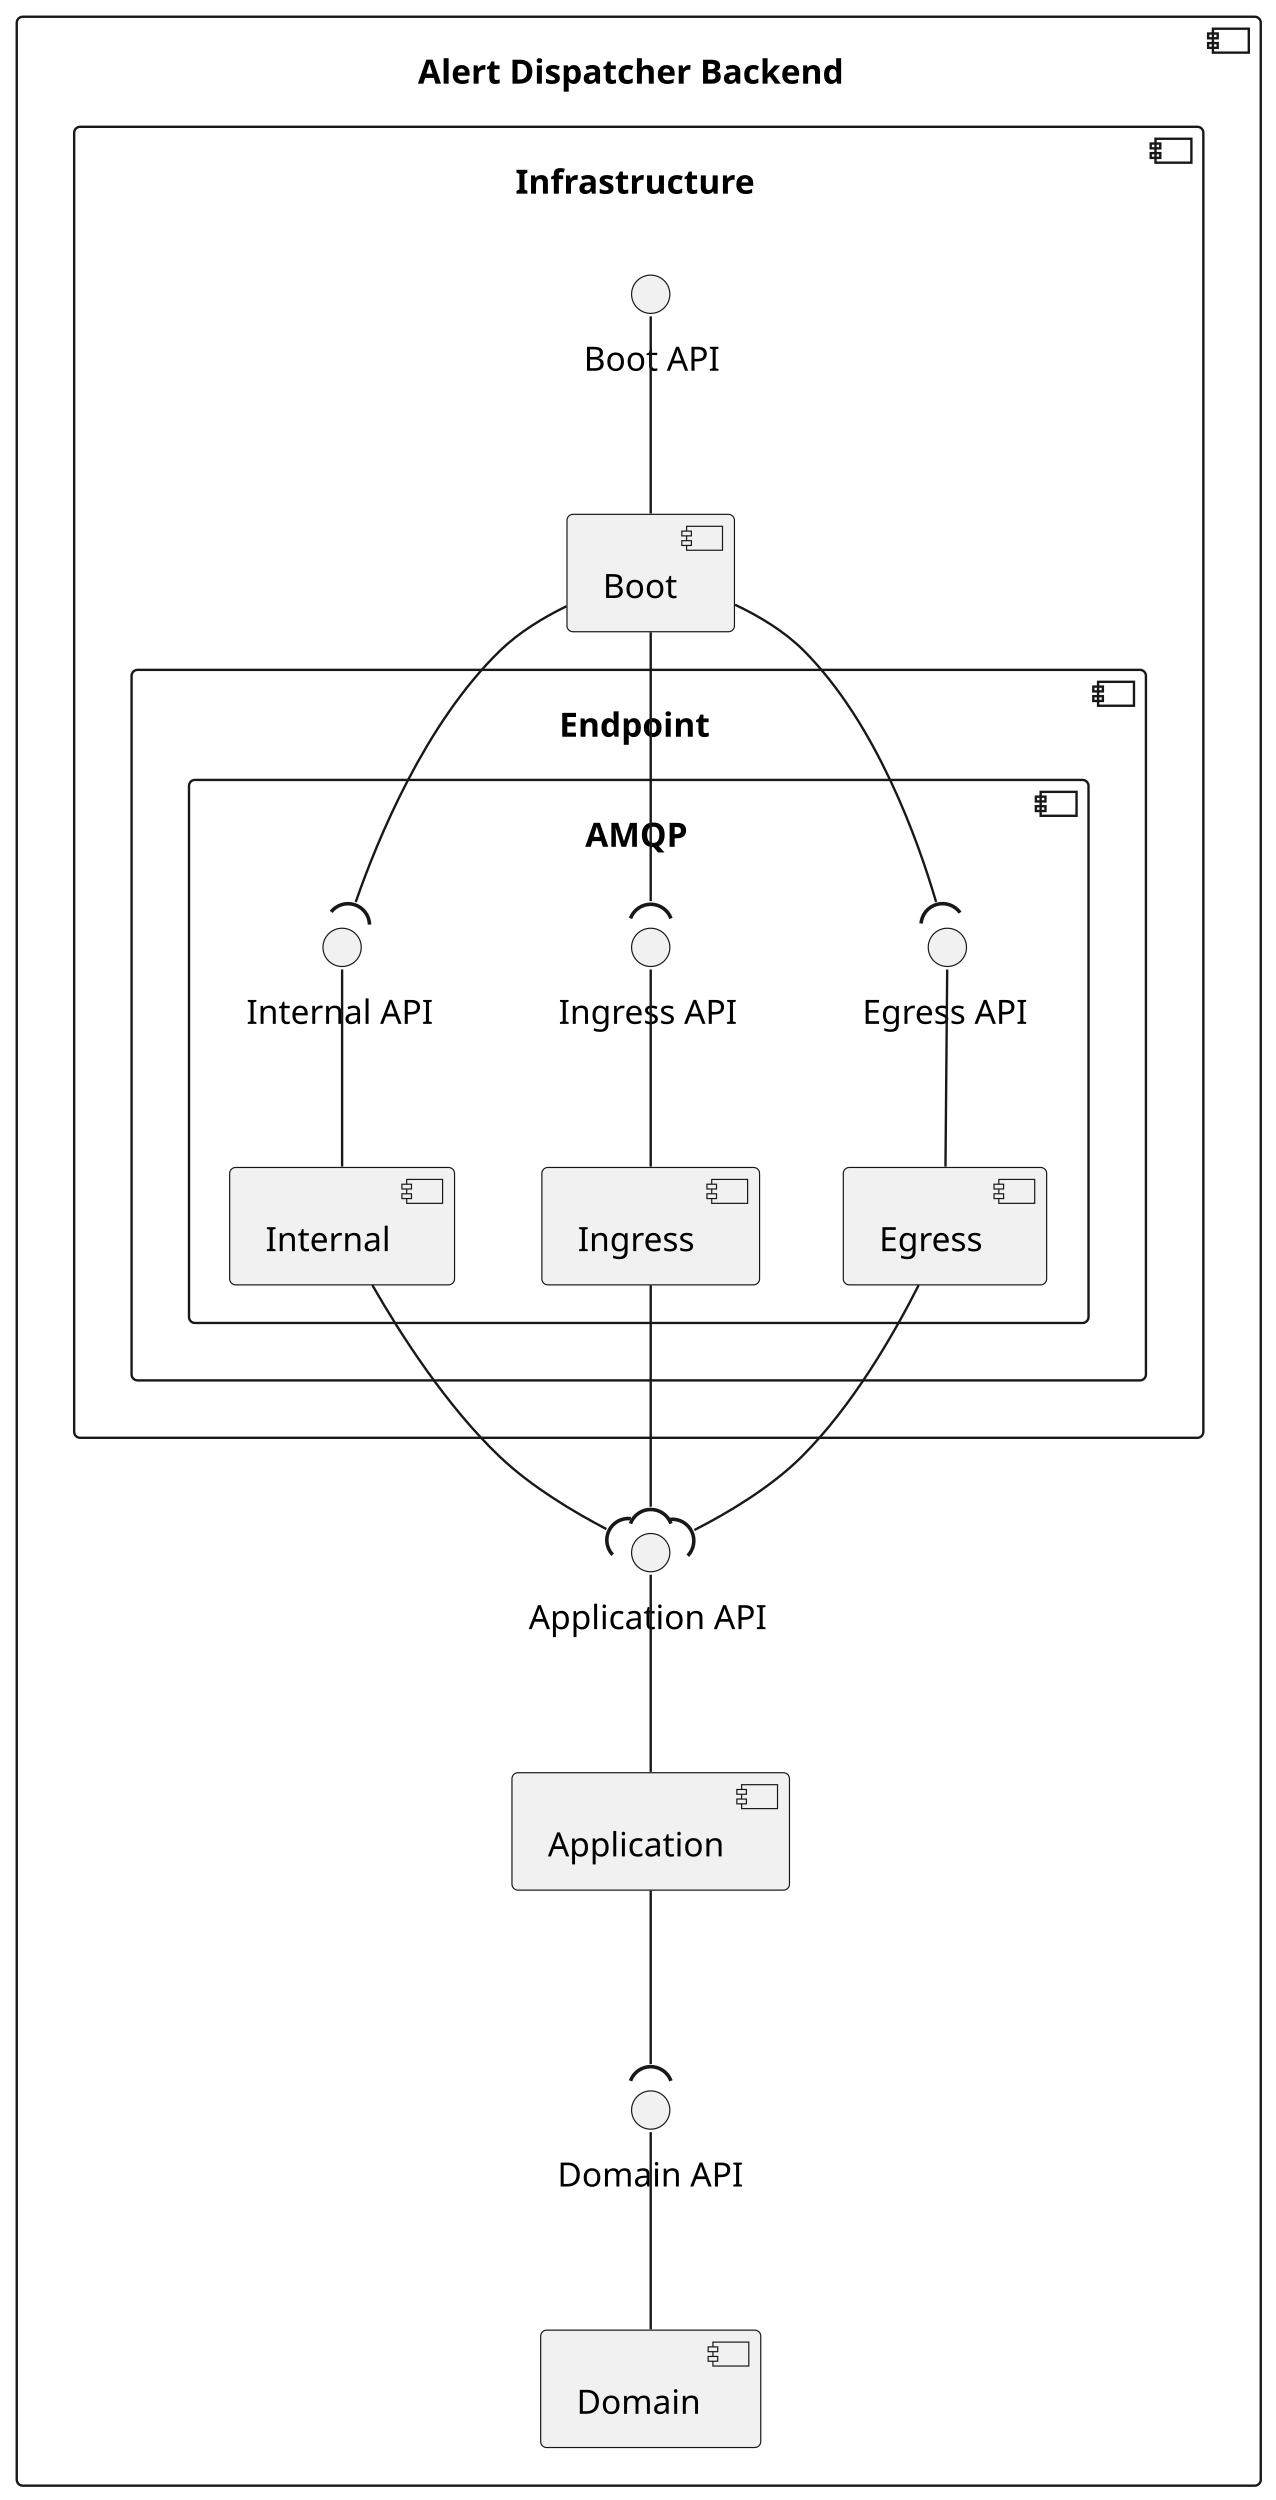
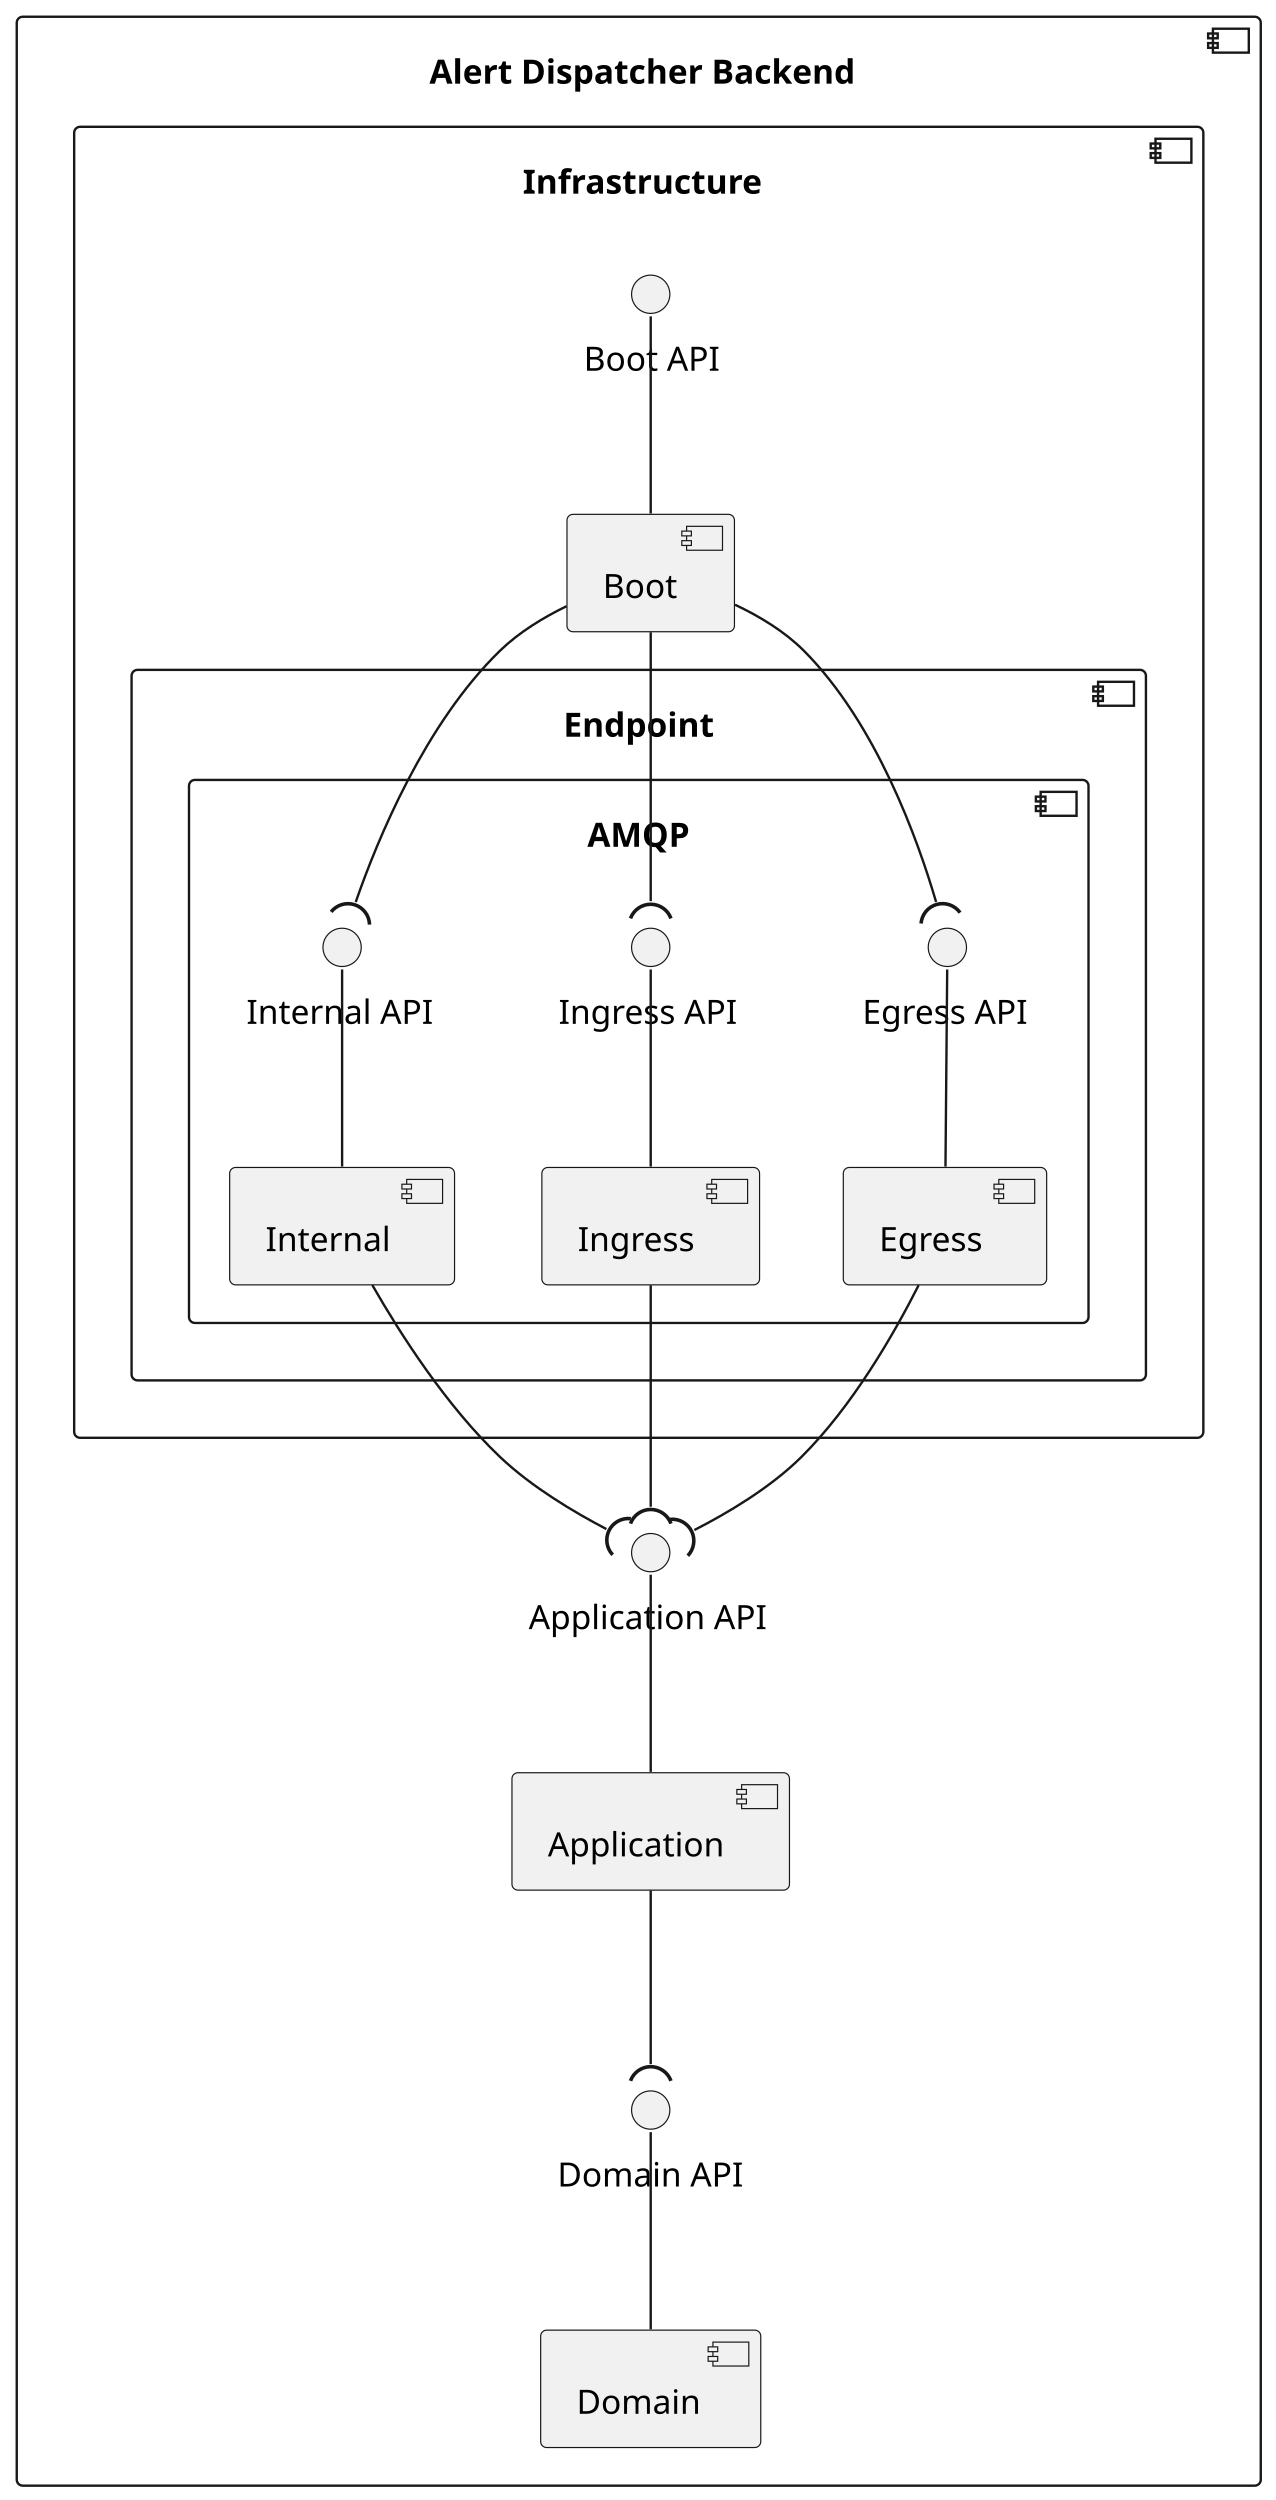
<svg xmlns="http://www.w3.org/2000/svg" contentStyleType="text/css" height="1045px" preserveAspectRatio="none" style="width:533px;height:1045px;background:#FFFFFF;" version="1.1" viewBox="0 0 533 1045" width="533px" zoomAndPan="magnify">
  <defs />
  <g>
    <g id="cluster_Alert Dispatcher Backend">
      <rect height="1032" rx="2.5" ry="2.5" style="stroke:#181818;stroke-width:1.0;fill:none;" width="520" x="7" y="7" />
      <rect height="10" style="stroke:#181818;stroke-width:1.0;fill:none;" width="15" x="507" y="12" />
      <rect height="2" style="stroke:#181818;stroke-width:1.0;fill:none;" width="4" x="505" y="14" />
      <rect height="2" style="stroke:#181818;stroke-width:1.0;fill:none;" width="4" x="505" y="18" />
-       <text fill="#000000" font-family="sans-serif" font-size="14" font-weight="bold" lengthAdjust="spacing" textLength="184.625" x="174.688" y="34.966">Alert Dispatcher Backend</text>
+       <text fill="#000000" font-family="sans-serif" font-size="14" font-weight="bold" lengthAdjust="spacing" textLength="175" x="179.5" y="34.966">Alert Dispatcher Backend</text>
    </g>
    <g id="cluster_INFRA">
      <rect height="548" rx="2.5" ry="2.5" style="stroke:#181818;stroke-width:1.0;fill:none;" width="472" x="31" y="53" />
      <rect height="10" style="stroke:#181818;stroke-width:1.0;fill:none;" width="15" x="483" y="58" />
      <rect height="2" style="stroke:#181818;stroke-width:1.0;fill:none;" width="4" x="481" y="60" />
      <rect height="2" style="stroke:#181818;stroke-width:1.0;fill:none;" width="4" x="481" y="64" />
-       <text fill="#000000" font-family="sans-serif" font-size="14" font-weight="bold" lengthAdjust="spacing" textLength="103.125" x="215.438" y="80.966">Infrastructure</text>
+       <text fill="#000000" font-family="sans-serif" font-size="14" font-weight="bold" lengthAdjust="spacing" textLength="97" x="218.5" y="80.966">Infrastructure</text>
    </g>
    <g id="cluster_ENDPOINT">
      <rect height="297" rx="2.5" ry="2.5" style="stroke:#181818;stroke-width:1.0;fill:none;" width="424" x="55" y="280" />
      <rect height="10" style="stroke:#181818;stroke-width:1.0;fill:none;" width="15" x="459" y="285" />
      <rect height="2" style="stroke:#181818;stroke-width:1.0;fill:none;" width="4" x="457" y="287" />
      <rect height="2" style="stroke:#181818;stroke-width:1.0;fill:none;" width="4" x="457" y="291" />
-       <text fill="#000000" font-family="sans-serif" font-size="14" font-weight="bold" lengthAdjust="spacing" textLength="66.5" x="233.75" y="307.966">Endpoint</text>
+       <text fill="#000000" font-family="sans-serif" font-size="14" font-weight="bold" lengthAdjust="spacing" textLength="63" x="235.5" y="307.966">Endpoint</text>
    </g>
    <g id="cluster_AMQP">
      <rect height="227" rx="2.5" ry="2.5" style="stroke:#181818;stroke-width:1.0;fill:none;" width="376" x="79" y="326" />
      <rect height="10" style="stroke:#181818;stroke-width:1.0;fill:none;" width="15" x="435" y="331" />
      <rect height="2" style="stroke:#181818;stroke-width:1.0;fill:none;" width="4" x="433" y="333" />
      <rect height="2" style="stroke:#181818;stroke-width:1.0;fill:none;" width="4" x="433" y="337" />
-       <text fill="#000000" font-family="sans-serif" font-size="14" font-weight="bold" lengthAdjust="spacing" textLength="44.75" x="244.625" y="353.966">AMQP</text>
+       <text fill="#000000" font-family="sans-serif" font-size="14" font-weight="bold" lengthAdjust="spacing" textLength="43" x="245.5" y="353.966">AMQP</text>
    </g>
    <g id="elem_APP">
      <rect fill="#F1F1F1" height="49.068" rx="2.5" ry="2.5" style="stroke:#181818;stroke-width:0.5;" width="116" x="214" y="741" />
      <rect fill="#F1F1F1" height="10" style="stroke:#181818;stroke-width:0.5;" width="15" x="310" y="746" />
      <rect fill="#F1F1F1" height="2" style="stroke:#181818;stroke-width:0.5;" width="4" x="308" y="748" />
      <rect fill="#F1F1F1" height="2" style="stroke:#181818;stroke-width:0.5;" width="4" x="308" y="752" />
      <text fill="#000000" font-family="sans-serif" font-size="14" lengthAdjust="spacing" textLength="76" x="229" y="775.966">Application</text>
    </g>
    <g id="elem_DOM">
      <rect fill="#F1F1F1" height="49.068" rx="2.5" ry="2.5" style="stroke:#181818;stroke-width:0.5;" width="92" x="226" y="974" />
      <rect fill="#F1F1F1" height="10" style="stroke:#181818;stroke-width:0.5;" width="15" x="298" y="979" />
      <rect fill="#F1F1F1" height="2" style="stroke:#181818;stroke-width:0.5;" width="4" x="296" y="981" />
      <rect fill="#F1F1F1" height="2" style="stroke:#181818;stroke-width:0.5;" width="4" x="296" y="985" />
      <text fill="#000000" font-family="sans-serif" font-size="14" lengthAdjust="spacing" textLength="52" x="241" y="1008.966">Domain</text>
    </g>
    <g id="elem_APP_API">
      <ellipse cx="272" cy="649" fill="#F1F1F1" rx="8" ry="8" style="stroke:#181818;stroke-width:0.5;" />
      <text fill="#000000" font-family="sans-serif" font-size="14" lengthAdjust="spacing" textLength="102" x="221" y="680.966">Application API</text>
    </g>
    <g id="elem_DOM_API">
      <ellipse cx="272" cy="882" fill="#F1F1F1" rx="8" ry="8" style="stroke:#181818;stroke-width:0.5;" />
      <text fill="#000000" font-family="sans-serif" font-size="14" lengthAdjust="spacing" textLength="78" x="233" y="913.966">Domain API</text>
    </g>
    <g id="elem_BOOT">
      <rect fill="#F1F1F1" height="49.068" rx="2.5" ry="2.5" style="stroke:#181818;stroke-width:0.5;" width="70" x="237" y="215" />
      <rect fill="#F1F1F1" height="10" style="stroke:#181818;stroke-width:0.5;" width="15" x="287" y="220" />
      <rect fill="#F1F1F1" height="2" style="stroke:#181818;stroke-width:0.5;" width="4" x="285" y="222" />
      <rect fill="#F1F1F1" height="2" style="stroke:#181818;stroke-width:0.5;" width="4" x="285" y="226" />
      <text fill="#000000" font-family="sans-serif" font-size="14" lengthAdjust="spacing" textLength="30" x="252" y="249.966">Boot</text>
    </g>
    <g id="elem_BOOT_API">
      <ellipse cx="272" cy="123" fill="#F1F1F1" rx="8" ry="8" style="stroke:#181818;stroke-width:0.5;" />
      <text fill="#000000" font-family="sans-serif" font-size="14" lengthAdjust="spacing" textLength="56" x="244" y="154.966">Boot API</text>
    </g>
    <g id="elem_EGRESS">
      <rect fill="#F1F1F1" height="49.068" rx="2.5" ry="2.5" style="stroke:#181818;stroke-width:0.5;" width="85" x="352.5" y="488" />
      <rect fill="#F1F1F1" height="10" style="stroke:#181818;stroke-width:0.5;" width="15" x="417.5" y="493" />
      <rect fill="#F1F1F1" height="2" style="stroke:#181818;stroke-width:0.5;" width="4" x="415.5" y="495" />
      <rect fill="#F1F1F1" height="2" style="stroke:#181818;stroke-width:0.5;" width="4" x="415.5" y="499" />
      <text fill="#000000" font-family="sans-serif" font-size="14" lengthAdjust="spacing" textLength="45" x="367.5" y="522.966">Egress</text>
    </g>
    <g id="elem_INGRESS">
      <rect fill="#F1F1F1" height="49.068" rx="2.5" ry="2.5" style="stroke:#181818;stroke-width:0.5;" width="91" x="226.5" y="488" />
      <rect fill="#F1F1F1" height="10" style="stroke:#181818;stroke-width:0.5;" width="15" x="297.5" y="493" />
      <rect fill="#F1F1F1" height="2" style="stroke:#181818;stroke-width:0.5;" width="4" x="295.5" y="495" />
      <rect fill="#F1F1F1" height="2" style="stroke:#181818;stroke-width:0.5;" width="4" x="295.5" y="499" />
      <text fill="#000000" font-family="sans-serif" font-size="14" lengthAdjust="spacing" textLength="51" x="241.5" y="522.966">Ingress</text>
    </g>
    <g id="elem_INTERNAL">
      <rect fill="#F1F1F1" height="49.068" rx="2.5" ry="2.5" style="stroke:#181818;stroke-width:0.5;" width="94" x="96" y="488" />
      <rect fill="#F1F1F1" height="10" style="stroke:#181818;stroke-width:0.5;" width="15" x="170" y="493" />
      <rect fill="#F1F1F1" height="2" style="stroke:#181818;stroke-width:0.5;" width="4" x="168" y="495" />
      <rect fill="#F1F1F1" height="2" style="stroke:#181818;stroke-width:0.5;" width="4" x="168" y="499" />
      <text fill="#000000" font-family="sans-serif" font-size="14" lengthAdjust="spacing" textLength="54" x="111" y="522.966">Internal</text>
    </g>
    <g id="elem_EGRESS_API">
      <ellipse cx="396" cy="396" fill="#F1F1F1" rx="8" ry="8" style="stroke:#181818;stroke-width:0.5;" />
      <text fill="#000000" font-family="sans-serif" font-size="14" lengthAdjust="spacing" textLength="71" x="360.5" y="427.966">Egress API</text>
    </g>
    <g id="elem_INGRESS_API">
      <ellipse cx="272" cy="396" fill="#F1F1F1" rx="8" ry="8" style="stroke:#181818;stroke-width:0.5;" />
      <text fill="#000000" font-family="sans-serif" font-size="14" lengthAdjust="spacing" textLength="77" x="233.5" y="427.966">Ingress API</text>
    </g>
    <g id="elem_INTERNAL_API">
      <ellipse cx="143" cy="396" fill="#F1F1F1" rx="8" ry="8" style="stroke:#181818;stroke-width:0.5;" />
      <text fill="#000000" font-family="sans-serif" font-size="14" lengthAdjust="spacing" textLength="80" x="103" y="427.966">Internal API</text>
    </g>
    <g id="link_DOM_API_DOM">
      <path d="M272,891.23 C272,908.26 272,947.89 272,973.65 " fill="none" id="DOM_API-DOM" style="stroke:#181818;stroke-width:1.0;" />
    </g>
    <g id="link_EGRESS_API_EGRESS">
      <path d="M395.93,405.23 C395.78,422.26 395.43,461.89 395.21,487.65 " fill="none" id="EGRESS_API-EGRESS" style="stroke:#181818;stroke-width:1.0;" />
    </g>
    <g id="link_INGRESS_API_INGRESS">
      <path d="M272,405.23 C272,422.26 272,461.89 272,487.65 " fill="none" id="INGRESS_API-INGRESS" style="stroke:#181818;stroke-width:1.0;" />
    </g>
    <g id="link_INTERNAL_API_INTERNAL">
      <path d="M143,405.23 C143,422.26 143,461.89 143,487.65 " fill="none" id="INTERNAL_API-INTERNAL" style="stroke:#181818;stroke-width:1.0;" />
    </g>
    <g id="link_APP_API_APP">
      <path d="M272,658.23 C272,675.26 272,714.89 272,740.65 " fill="none" id="APP_API-APP" style="stroke:#181818;stroke-width:1.0;" />
    </g>
    <g id="link_BOOT_API_BOOT">
      <path d="M272,132.23 C272,149.26 272,188.89 272,214.65 " fill="none" id="BOOT_API-BOOT" style="stroke:#181818;stroke-width:1.0;" />
    </g>
    <g id="link_EGRESS_APP_API">
      <path d="M384,537.19 C373.53,557.9 356.25,587.89 335,609 C321.91,622 303.71,632.68 290.24,639.55 " fill="none" id="EGRESS-to-APP_API" style="stroke:#181818;stroke-width:1.0;" />
      <path d="M287.496,650.29 A9,9 0 0 0 280.077 635.09" fill="none" style="stroke:#181818;stroke-width:1.5;" />
    </g>
    <g id="link_INGRESS_APP_API">
      <path d="M272,537.24 C272,563.68 272,605.85 272,629.81 " fill="none" id="INGRESS-to-APP_API" style="stroke:#181818;stroke-width:1.0;" />
      <path d="M280.457,636.872 A9,9 0 0 0 263.543 636.872" fill="none" style="stroke:#181818;stroke-width:1.5;" />
    </g>
    <g id="link_INTERNAL_APP_API">
      <path d="M155.6,537.12 C167.44,557.79 186.65,587.75 209,609 C222.22,621.57 240.13,632.19 253.48,639.15 " fill="none" id="INTERNAL-to-APP_API" style="stroke:#181818;stroke-width:1.0;" />
      <path d="M263.68,634.8 A9,9 0 0 0 256.097 649.919" fill="none" style="stroke:#181818;stroke-width:1.5;" />
    </g>
    <g id="link_APP_DOM_API">
      <path d="M272,790.22 C272,811.8 272,843.18 272,862.82 " fill="none" id="APP-to-DOM_API" style="stroke:#181818;stroke-width:1.0;" />
      <path d="M280.457,869.792 A9,9 0 0 0 263.543 869.792" fill="none" style="stroke:#181818;stroke-width:1.5;" />
    </g>
    <g id="link_BOOT_INTERNAL_API">
      <path d="M236.84,253.38 C227.02,258.16 216.89,264.33 209,272 C177.67,302.44 157.74,350.99 148.69,377.06 " fill="none" id="BOOT-to-INTERNAL_API" style="stroke:#181818;stroke-width:1.0;" />
      <path d="M154.466,386.486 A9,9 0 0 0 138.415 381.152" fill="none" style="stroke:#181818;stroke-width:1.5;" />
    </g>
    <g id="link_BOOT_EGRESS_API">
      <path d="M307.24,252.78 C317.43,257.59 327.96,263.93 336,272 C366.23,302.34 383.64,350.93 391.29,377.03 " fill="none" id="BOOT-to-EGRESS_API" style="stroke:#181818;stroke-width:1.0;" />
      <path d="M401.301,381.486 A9,9 0 0 0 385.007 386.024" fill="none" style="stroke:#181818;stroke-width:1.5;" />
    </g>
    <g id="link_BOOT_INGRESS_API">
      <path d="M272,264.3 C272,295.26 272,348.68 272,376.68 " fill="none" id="BOOT-to-INGRESS_API" style="stroke:#181818;stroke-width:1.0;" />
      <path d="M280.457,383.902 A9,9 0 0 0 263.543 383.902" fill="none" style="stroke:#181818;stroke-width:1.5;" />
    </g>
  </g>
</svg>
